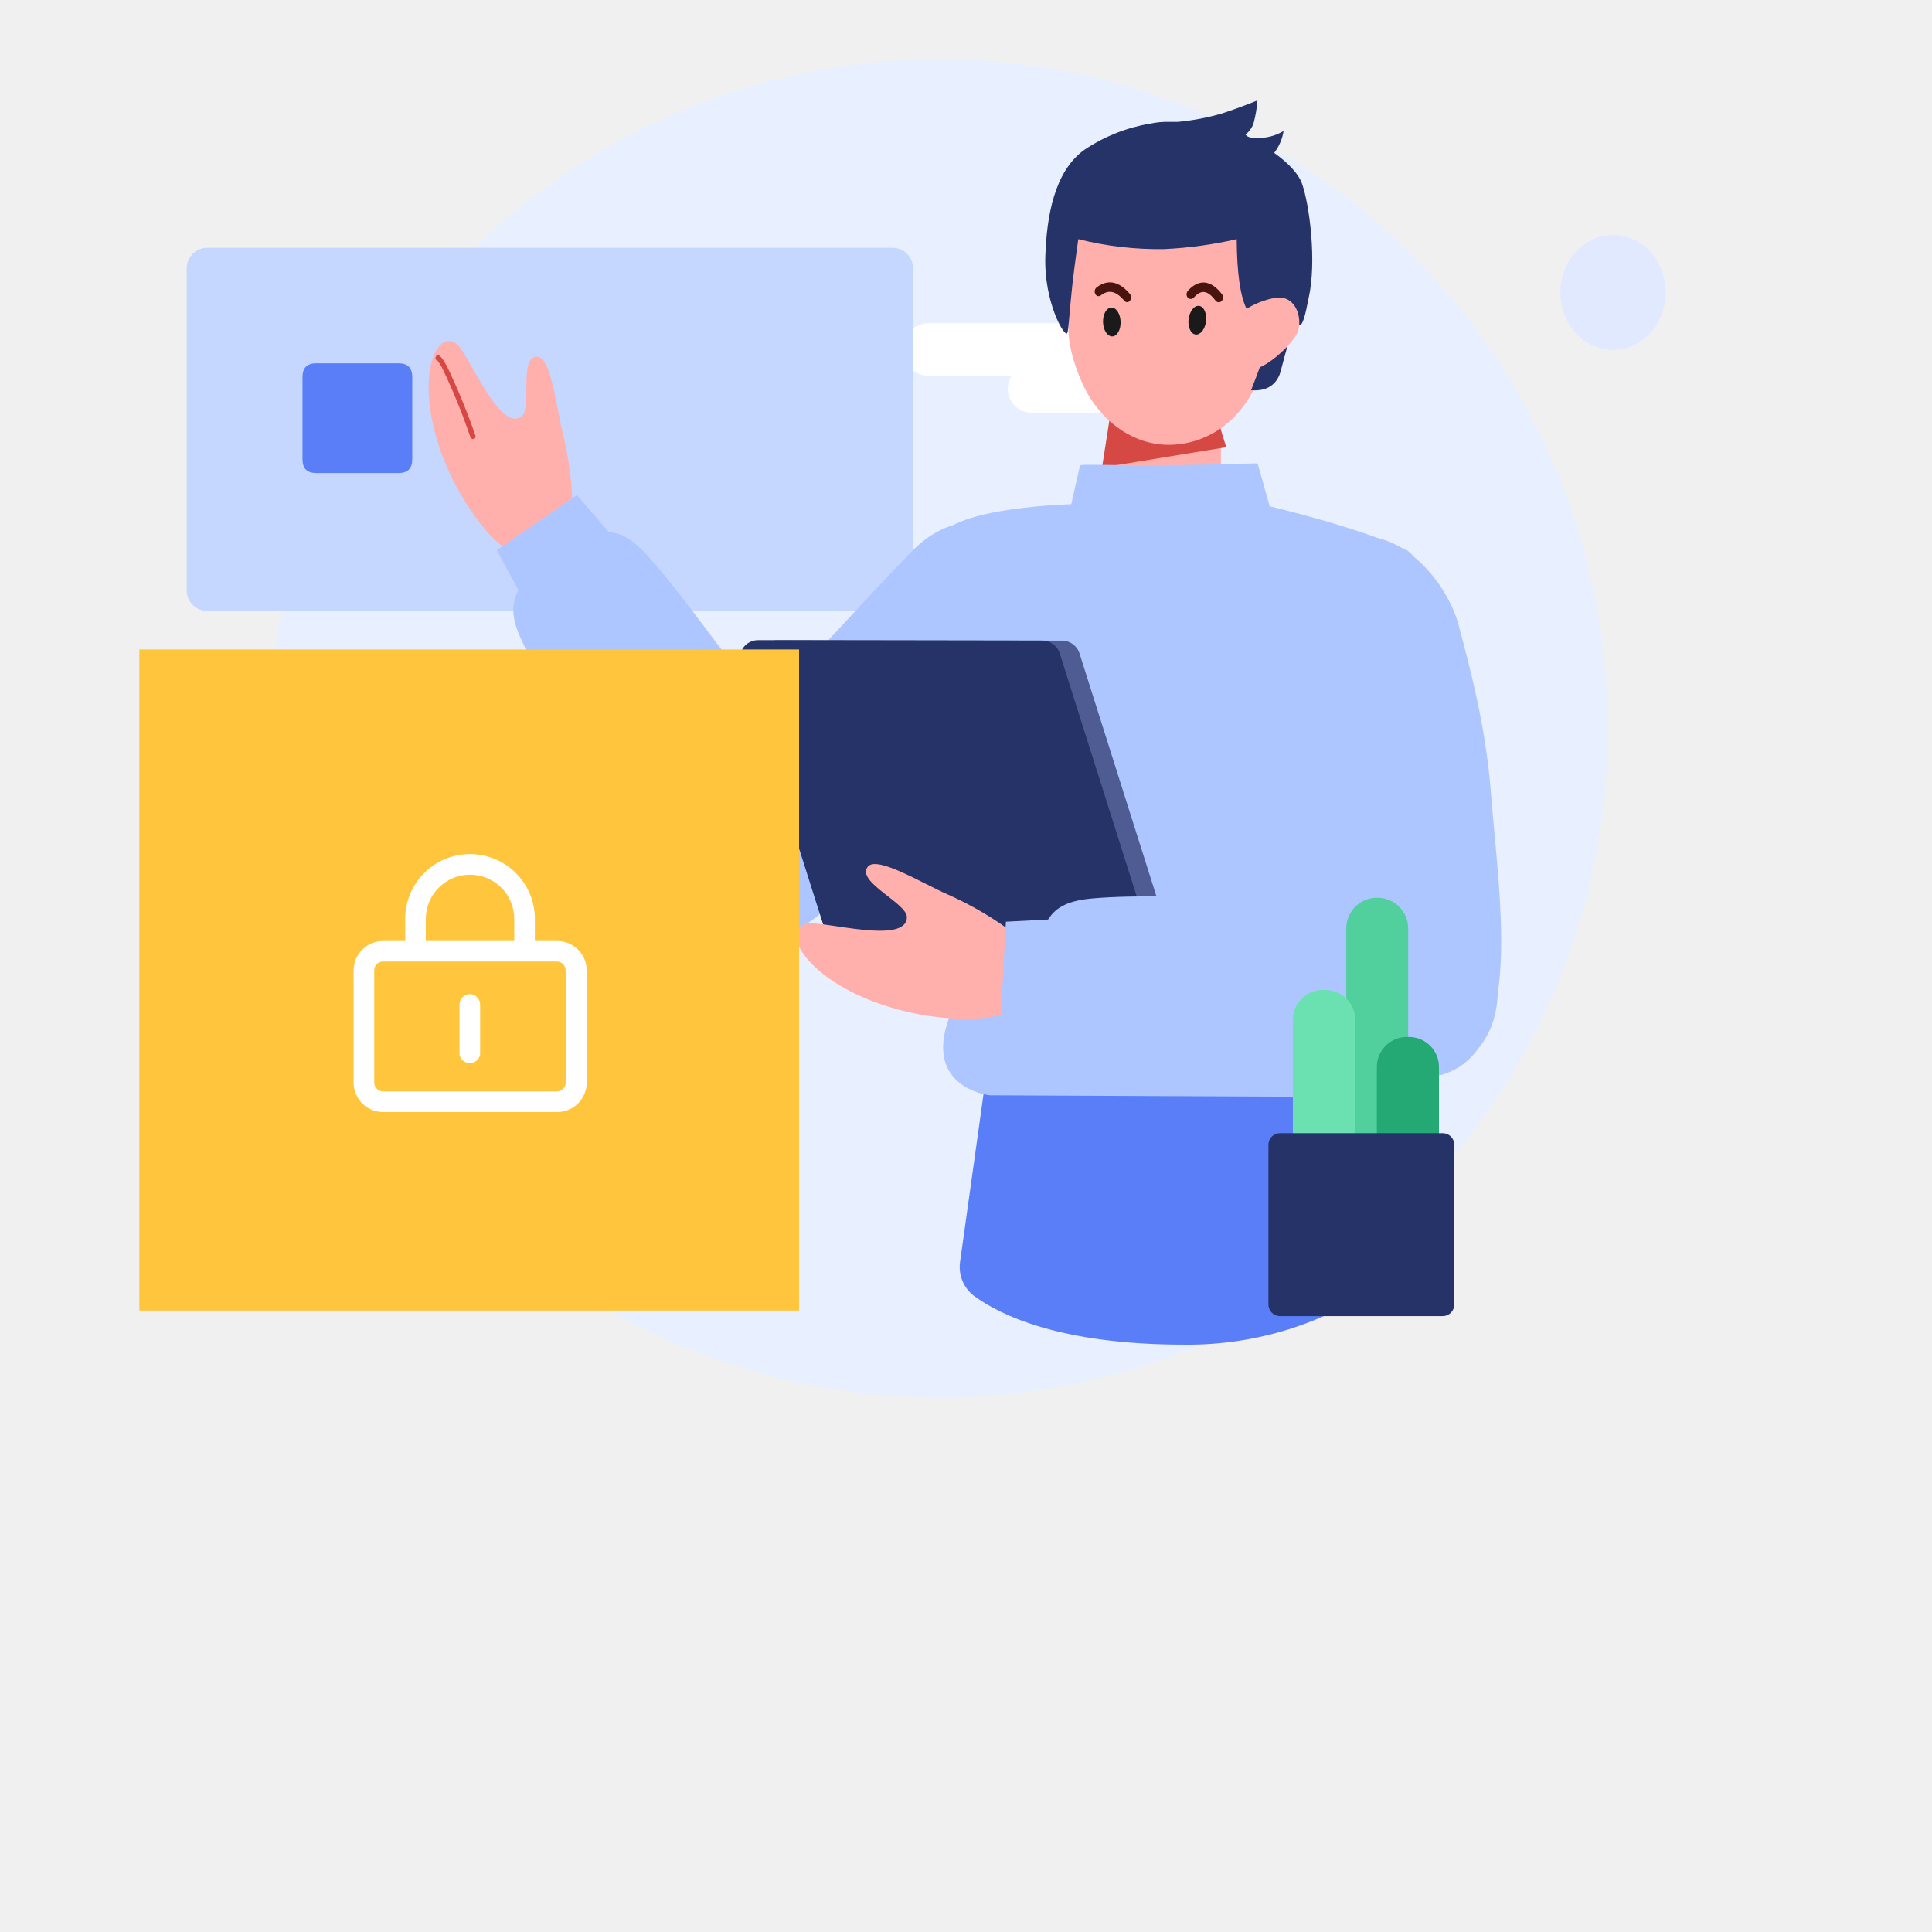
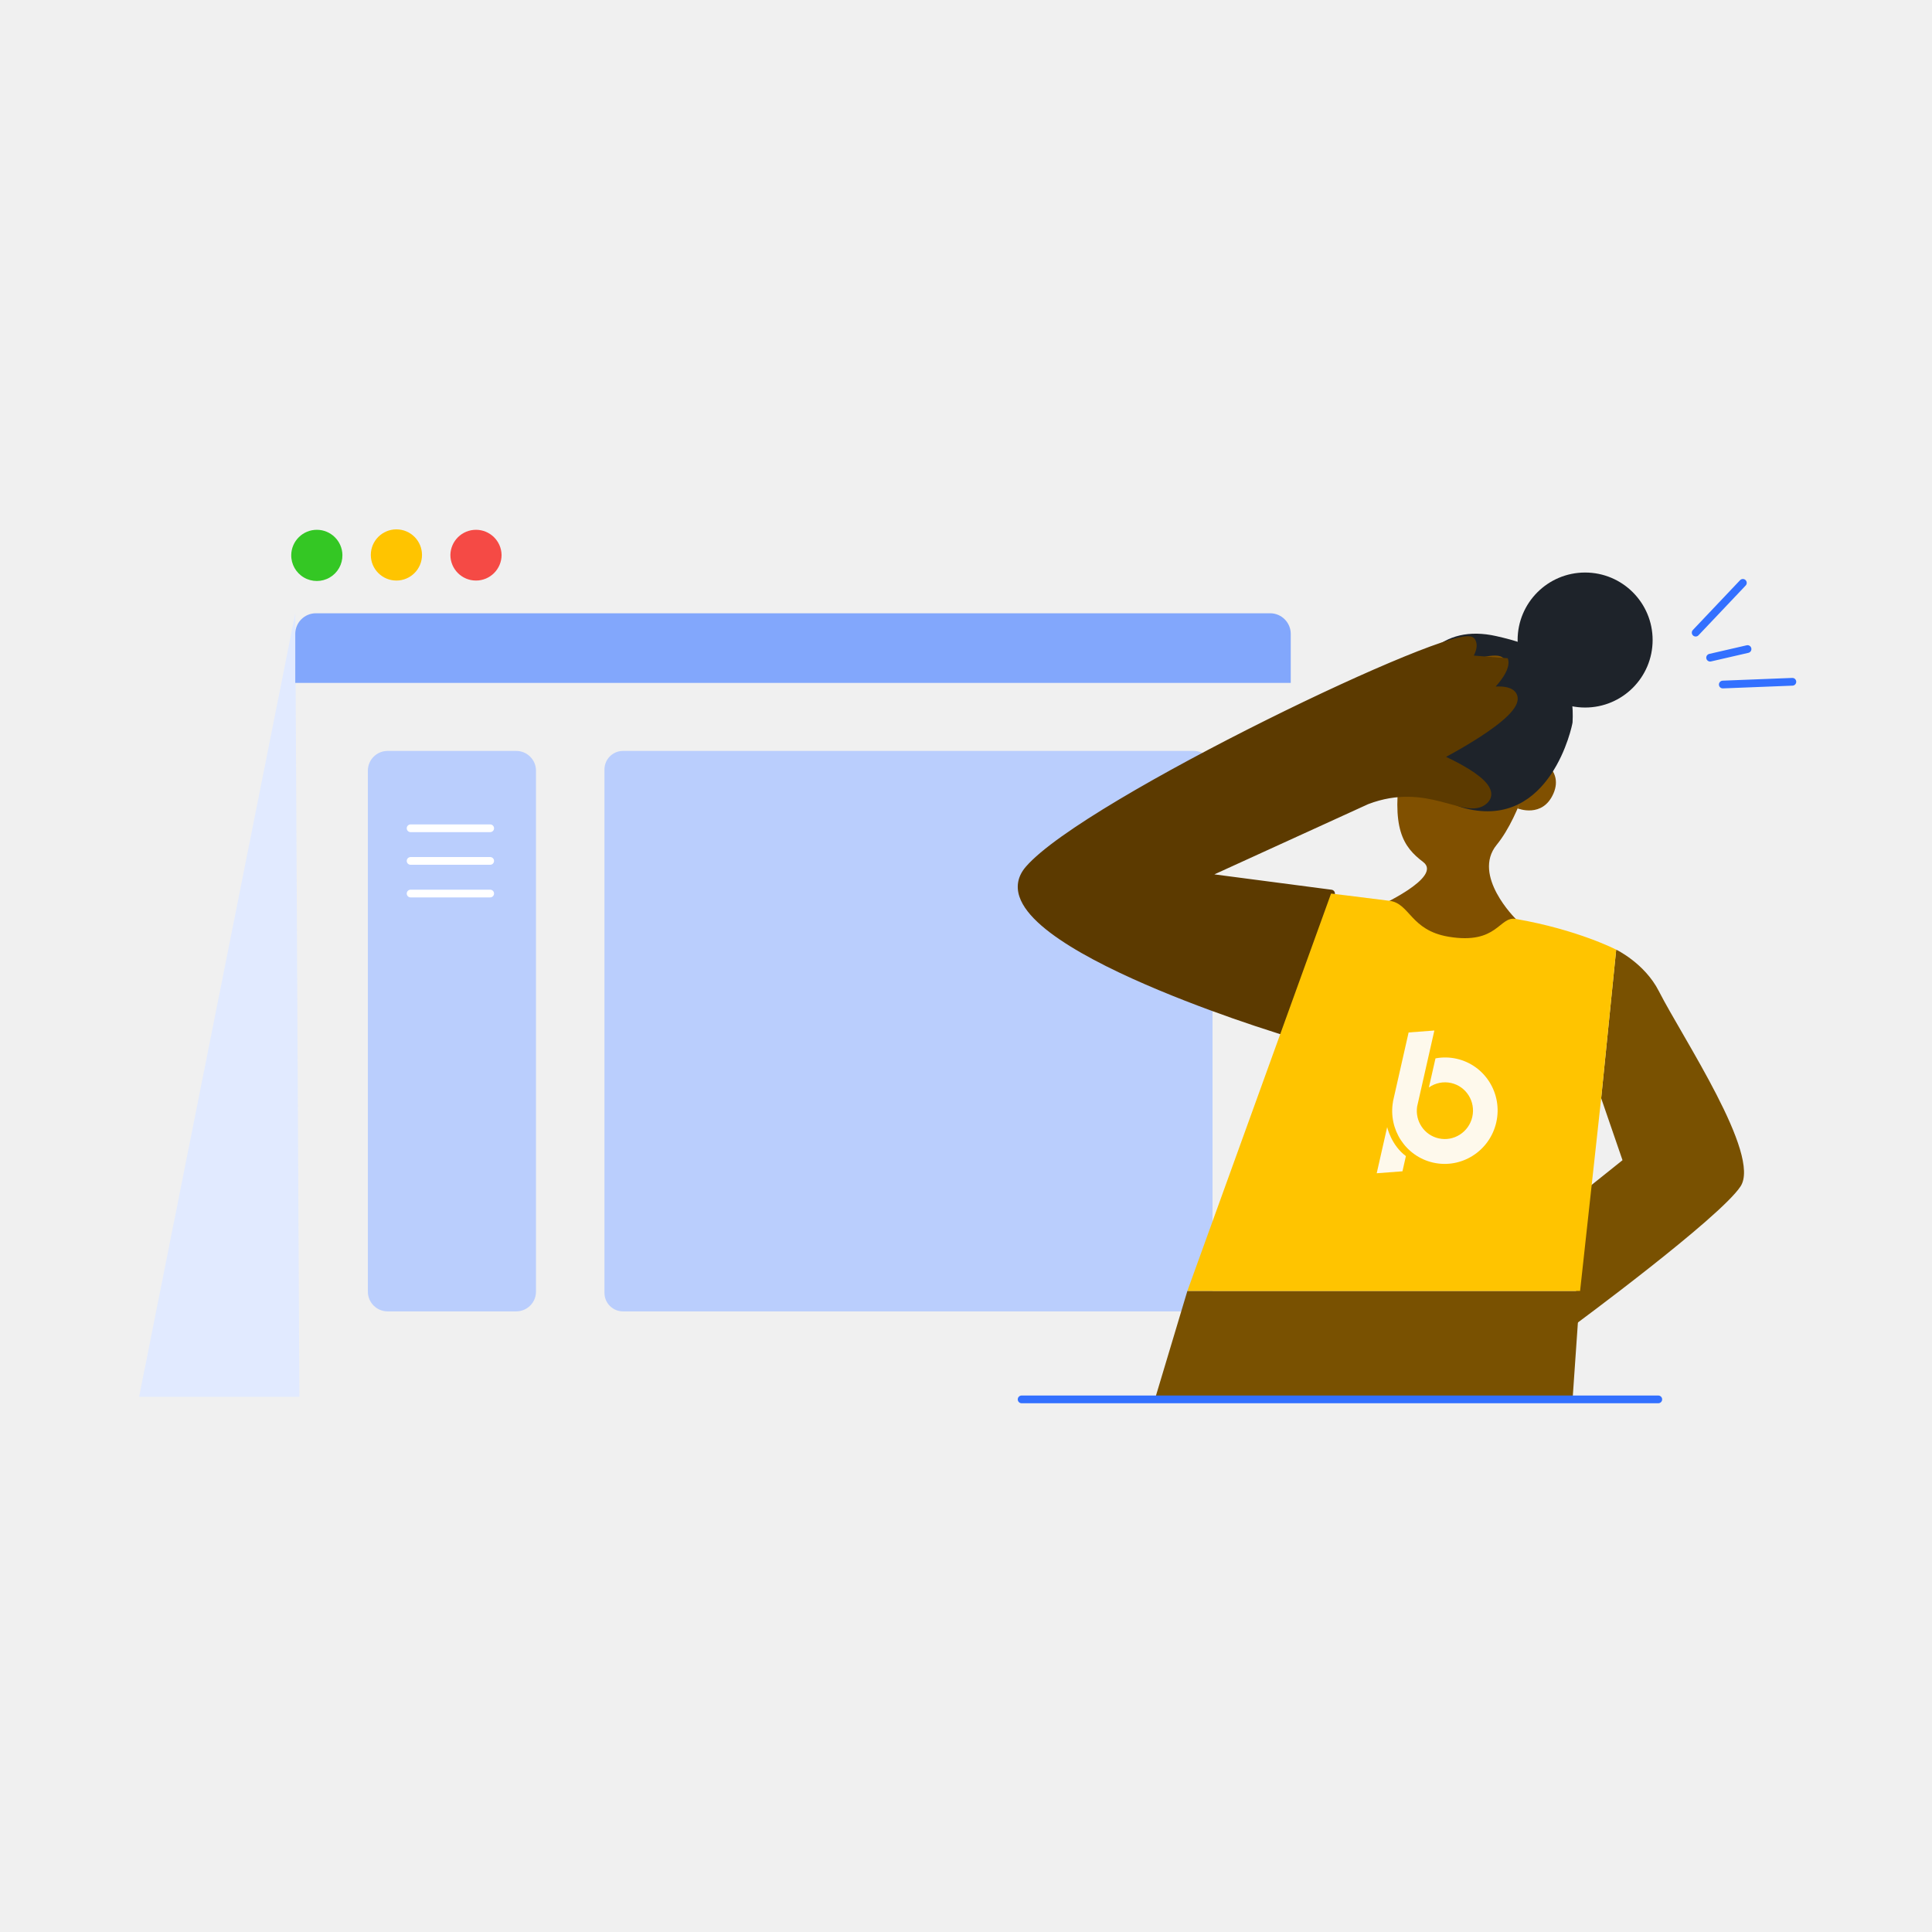
- <svg xmlns="http://www.w3.org/2000/svg" t="1603450704738" class="icon" viewBox="0 0 2023 1024" version="1.1" p-id="21896" width="294" height="294">
-   <path d="M983.587 263.207m-699.894 0a699.894 699.894 0 1 0 1399.787 0 699.894 699.894 0 1 0-1399.787 0Z" fill="#E8EFFF" p-id="21897" />
-   <path d="M1633.882-193.322a59.904 55.11 90 1 0 110.219 0 59.904 55.11 90 1 0-110.219 0Z" fill="#E0E9FF" p-id="21898" />
-   <path d="M972.566-161.138h148.796a27.555 27.555 0 1 1 0 55.11h-148.796a27.555 27.555 0 1 1 0-55.11z" fill="#FFFFFF" p-id="21899" />
-   <path d="M1080.029-117.05h181.862a24.799 24.799 0 0 1 24.799 24.799 24.744 24.744 0 0 1-24.799 24.799h-181.862a24.744 24.744 0 0 1-24.799-24.799 24.799 24.799 0 0 1 24.799-24.799z" fill="#FFFFFF" p-id="21900" />
-   <path d="M217.066-240.055H934.54a21.493 21.493 0 0 1 21.493 21.548v337.216a21.438 21.438 0 0 1-21.493 21.493H217.066a21.493 21.493 0 0 1-21.548-21.493V-218.507a21.548 21.548 0 0 1 21.548-21.548z" fill="#C5D6FF" p-id="21901" />
-   <path d="M316.76-119.089m14.329 0l86.247 0q14.329 0 14.329 14.329l0 86.247q0 14.329-14.329 14.329l-86.247 0q-14.329 0-14.329-14.329l0-86.247q0-14.329 14.329-14.329Z" fill="#597EF7" p-id="21902" />
-   <path d="M1462.326 805.873c-21.493-113.581-26.287-149.072-33.782-177.068-308.89-7.936-394.971-9.479-394.971-9.479s-11.463 82.665-28.271 202.418a37.971 37.971 0 0 0 14.99 35.987c27.169 19.84 90.215 50.756 219.778 50.756a352.702 352.702 0 0 0 207.433-64.589 38.246 38.246 0 0 0 14.825-38.026" fill="#597EF7" p-id="21903" />
-   <path d="M1412.672 628.805l-2.7-58.361-377.887-15.982-4.905 58.031s199.442 18.572 385.768 16.533" fill="#597EF7" p-id="21904" />
-   <path d="M741.105 452.178c71.643 63.707 138.932-15.431 138.932-15.431s49.268-51.858 106.913-116.612c45.025-50.536 79.744-89.223 105.48-124.328 27.555-37.86 25.957-90.16-6.944-119.423-49.985-44.474-97.599-32.515-130.169 0.937-31.743 32.515-73.186 77.76-107.354 114.353C782.437 262.325 740.554 314.404 740.554 314.404s-69.493 75.445 0.551 137.774z" fill="#ADC6FF" p-id="21905" />
-   <path d="M474.759 3.75s38.577 80.405 80.57 80.24c37.971 0 44.088-48.607 44.088-48.607a342.783 342.783 0 0 0-9.865-80.074c-6.889-27.224-12.289-81.011-27.224-81.232-19.399-0.276-4.905 53.787-16.147 62.384-22.76 17.36-55.11-64.478-67.234-75.115-24.083-20.776-51.528 46.347-4.409 142.404" fill="#FFB0AD" p-id="21906" />
-   <path d="M456.904-127.135c2.976-1.598 5.511 1.268 10.416 9.865l0.661 1.212a696.256 696.256 0 0 1 29.869 72.635 2.7 2.7 0 0 1-1.598 3.527 2.755 2.755 0 0 1-3.527-1.653l-1.598-4.299a652.775 652.775 0 0 0-27.555-67.179l-0.882-1.708a41.608 41.608 0 0 0-4.354-6.889l-0.331-0.331a3.692 3.692 0 0 1-0.992-0.386 2.755 2.755 0 0 1-0.441-3.858 2.866 2.866 0 0 1 0.331-0.937z" fill="#D64843" p-id="21907" />
-   <path d="M863.889 326.914s56.873 88.616-15.651 138.546c-74.784 51.472-133.255-31.027-133.255-31.027s-39.679-59.023-88.947-131.602c-30.09-44.088-62.274-93.687-80.515-133.255-19.784-42.6-1.102-61.062 35.16-85.971 43.041-29.649 63.817-37.53 95.505-3.196 30.2 32.79 64.809 81.838 93.356 118.596 54.393 70.155 94.348 127.91 94.348 127.91" fill="#ADC6FF" p-id="21908" />
-   <path d="M520.17 76.55l83.877-57.7 45.025 52.464-95.891 66.077z" fill="#ADC6FF" p-id="21909" />
-   <path d="M1166.552-88.999h111.873v123.446h-111.873z" fill="#FFB0AD" p-id="21910" />
-   <path d="M1161.867-60.838l115.014 6.503 7.109 23.091-130.059 21.272z" fill="#D64843" p-id="21911" />
-   <path d="M1215.93-34.055c45.741 4.023 105.48-26.783 113.526-120.58 8.046-93.797 20.721-125.981-99.198-136.452-109.558-9.589-105.866 44.088-109.889 108.456-0.386 6.172-0.827 12.51-1.378 18.903-1.984 22.43 5.952 46.788 13.833 64.533 17.69 40.12 51.362 62.384 83.105 65.14z" fill="#FFB0AD" p-id="21912" />
-   <path d="M1316.671-394.362a127.689 127.689 0 0 1-4.188 24.359 25.461 25.461 0 0 1-8.322 11.353c2.094 3.196 7.715 4.354 16.974 3.472a49.599 49.599 0 0 0 22.926-7.219 50.921 50.921 0 0 1-9.865 22.981c15.541 11.022 25.681 22.54 29.043 31.909 8.101 22.705 15.651 82.665 6.999 120.249 0 0.661-0.386 1.819-0.661 3.196-1.819 9.203-5.842 30.421-10.085 23.367-4.85-8.101-17.36 47.725-19.564 53.291-4.85 12.124-14.825 17.635-29.925 16.533 15.21-38.869 22.193-60.747 20.942-65.636-1.874-7.33-16.092 0.496-25.846-19.95-6.542-13.596-9.92-37.805-10.14-72.635a430.187 430.187 0 0 1-75.886 10.416 345.979 345.979 0 0 1-89.994-10.416c-2.976 21.548-5.015 36.813-6.007 45.851-3.086 27.996-4.078 49.158-5.511 52.464-2.315 5.511-24.634-31.688-22.981-80.57 1.378-40.891 9.148-88.837 41.167-111.487A175.249 175.249 0 0 1 1204.026-370.004a89.608 89.608 0 0 1 21.107-1.929h8.432a245.073 245.073 0 0 0 46.292-8.873c11.904-3.896 24.177-8.415 36.813-13.557z" fill="#253368" p-id="21913" />
-   <path d="M1251.879-149.236a9.203 15.1 7 1 0 3.68-29.975 9.203 15.1 7 1 0-3.68 29.975Z" fill="#1A1A1A" p-id="21914" />
-   <path d="M1154.995-162.029a15.1 9.203 88 1 0 18.395-0.642 15.1 9.203 88 1 0-18.395 0.642Z" fill="#1A1A1A" p-id="21915" />
-   <path d="M1309.066-112.972c-13.281-3.086-19.84-36.428-16.533-49.599 3.307-13.171 38.136-27.941 51.362-24.91 13.226 3.031 18.848 19.454 15.761 33.066s-37.364 44.474-50.591 41.443z" fill="#FFB0AD" p-id="21916" />
-   <path d="M1148.145-198.447c11.683-9.093 23.697-6.558 34.995 6.778 1.626 2.094 1.626 5.015 0 7.109a3.637 3.637 0 0 1-5.842 0c-8.762-10.361-16.533-12.014-24.799-5.511a3.692 3.692 0 0 1-5.511-1.433 5.511 5.511 0 0 1 1.157-6.944zM1243.705-194.865c11.628-13.006 24.469-11.518 35.987 3.637a5.511 5.511 0 0 1-0.551 6.999 4.188 4.188 0 0 1-6.338-0.496c-8.377-11.022-15.1-11.793-22.76-3.196a4.243 4.243 0 0 1-6.393 0 5.511 5.511 0 0 1 0.055-6.944z" fill="#49140D" p-id="21917" />
-   <path d="M1317.387-12.507l12.069 43.151s95.56 22.485 142.955 45.686c51.032 25.02 12.62 361.961-8.156 464.299 21.107 106.637-42.82 108.511-42.82 108.511l-385.327-1.764s-75.004-8.101-38.577-90.325c2.48-70.32-41.002-436.028-15.1-492.516 15.1-33.066 139.262-36.042 139.262-36.042l8.873-39.238a2.149 2.149 0 0 1 1.929-1.819c10.085-1.102 63.707 2.149 182.744-1.764a2.204 2.204 0 0 1 2.149 1.984" fill="#ADC6FF" p-id="21918" />
-   <path d="M1212.844 528.064l-297.593-0.496a19.068 19.068 0 0 1-18.241-13.392L796.214 195.753a19.178 19.178 0 0 1 18.296-24.965l297.593 0.496a19.178 19.178 0 0 1 18.241 13.392l100.851 318.424a19.178 19.178 0 0 1-18.296 24.965" fill="#4E5C93" p-id="21919" />
-   <path d="M1192.233 528.009l-297.593-0.496a19.068 19.068 0 0 1-18.241-13.337l-100.906-318.424a19.178 19.178 0 0 1 18.296-24.965l297.593 0.441a19.178 19.178 0 0 1 18.241 13.392l100.906 318.424a19.178 19.178 0 0 1-18.296 24.965" fill="#253368" p-id="21920" />
-   <path d="M1379.22 532.639s24.524 111.377 120.525 95.505c97.875-16.147 71.092-176.351 61.282-298.805-5.511-69.879-22.044-130.279-33.562-173.816-12.4-47.009-60.621-99.528-105.811-92.088-68.336 11.297-98.481 79.964-92.805 128.02 5.511 46.733 14.439 123.556 21.713 174.918 13.943 98.757 28.657 166.266 28.657 166.266" fill="#ADC6FF" p-id="21921" />
-   <path d="M959.229 562.012s90.325 19.178 116.667-15.321c23.863-31.192-11.793-67.069-11.793-67.069a357.662 357.662 0 0 0-71.643-42.49c-26.728-11.573-74.233-41.112-83.822-29.043-12.51 15.761 41.002 38.026 40.947 52.685 0 29.649-88.176 3.417-104.708 6.834-32.294 6.613 5.842 72.304 114.408 94.403" fill="#FFB0AD" p-id="21922" />
-   <path d="M1464.475 443.03s108.566 9.424 103.661 100.465c-5.07 93.687-109.668 89.608-109.668 89.608s-73.461-4.574-164.117-10.085c-55.11-3.362-116.337-8.322-160.149-18.241-47.394-11.022-50.701-37.695-48.276-83.216 2.921-54.008 9.644-76.051 57.81-80.295 45.962-4.023 108.015-1.378 156.236-1.488 91.923-0.276 164.503 3.472 164.503 3.472" fill="#ADC6FF" p-id="21923" />
-   <path d="M1047.625 570.83l5.676-105.204 71.532-3.747-6.558 120.36z" fill="#ADC6FF" p-id="21924" />
-   <path d="M821.289 531.261c-0.424 180.11-146.702 325.814-326.817 325.533-180.115-0.287-325.935-146.449-325.792-326.564 0.143-180.11 146.19-326.046 326.305-326.046 180.407 0.215 326.487 146.614 326.305 327.021" fill="#FFC53D" p-id="21925" />
-   <path d="M145.92 872.776h690.8V180.543H145.92z" fill="#FFC53D" p-id="21926" />
-   <path d="M583.215 485.85h-23.146v-23.146c0-37.497-30.399-67.895-67.895-67.895s-67.895 30.399-67.895 67.895v23.146h-23.146a30.861 30.861 0 0 0-30.861 30.861V634.041a30.861 30.861 0 0 0 30.861 30.861h181.862A30.861 30.861 0 0 0 614.352 634.041V516.712a30.806 30.806 0 0 0-31.137-30.861z m-137.333-23.146a46.292 46.292 0 0 1 92.584 0v23.146h-92.584v-23.146zM592.308 634.041a9.258 9.258 0 0 1-9.258 9.258h-181.862A9.314 9.314 0 0 1 391.874 634.041V516.712A9.264 9.264 0 0 1 401.133 507.288h181.862A9.258 9.258 0 0 1 592.308 516.712V634.041z" fill="#FFFFFF" p-id="21927" />
-   <path d="M492.174 541.401a11.022 11.022 0 0 0-11.022 11.022v52.464a11.022 11.022 0 0 0 21.603 0v-52.464a11.022 11.022 0 0 0-11.022-11.022h0.441z" fill="#FFFFFF" p-id="21928" />
-   <path d="M1352.823 803.007h43.702v-43.812H1352.823z" fill="#ADC6FF" p-id="21929" />
-   <path d="M1474.505 694.661h-64.809v-222.092a32.074 32.074 0 0 1 32.239-32.019h0.331a32.129 32.129 0 0 1 32.239 32.019V694.661z" fill="#51CF9D" p-id="21930" />
-   <path d="M1506.744 733.238h-65.029v-115.73a31.357 31.357 0 0 1 31.523-31.192h1.984a31.357 31.357 0 0 1 31.523 31.192v115.73z" fill="#24A974" p-id="21931" />
-   <path d="M1418.954 694.661h-65.195v-126.312a31.468 31.468 0 0 1 31.578-31.357h2.204a31.523 31.523 0 0 1 31.633 31.357L1418.954 694.661z" fill="#6BE1B2" p-id="21932" />
-   <path d="M1510.602 878.617h-170.234a12.124 12.124 0 0 1-12.179-12.069V699.07a12.069 12.069 0 0 1 12.179-12.014h170.234a12.069 12.069 0 0 1 12.179 12.014v167.478a12.124 12.124 0 0 1-12.179 12.069" fill="#253369" p-id="21933" />
+ <svg xmlns="http://www.w3.org/2000/svg" t="1603450519098" class="icon" viewBox="0 0 2048 1024" version="1.1" p-id="22764" width="364" height="364">
+   <path d="M147.456 968.688h169.902l-4.358-830.587L147.456 968.679z" fill="#E1EAFF" p-id="22765" />
+   <path d="M410.886 878.117h136.356a20.931 20.931 0 0 0 20.931-20.931V304.947a20.931 20.931 0 0 0-20.931-20.931H410.886a20.931 20.931 0 0 0-20.931 20.931v552.239a20.931 20.931 0 0 0 20.931 20.931M660.39 878.117h605.323a19.628 19.628 0 0 0 19.62-19.628v-554.844a19.62 19.62 0 0 0-19.62-19.628H660.39a19.628 19.628 0 0 0-19.628 19.628v554.844a19.628 19.628 0 0 0 19.628 19.628" fill="#BACEFD" p-id="22766" />
+   <path d="M477.43 76.276a27.132 27.132 0 1 0 54.264 0 27.132 27.132 0 0 0-54.256 0" fill="#F54A45" p-id="22767" />
+   <path d="M393.077 76.276a27.124 27.124 0 1 0 54.256 0.008 27.124 27.124 0 0 0-54.256-0.008" fill="#FFC400" p-id="22768" />
+   <path d="M308.724 76.276a27.132 27.132 0 1 0 54.256 0 27.132 27.132 0 0 0-54.256 0" fill="#34C724" p-id="22769" />
+   <path d="M313 211.886h1055.244v-51.921a21.873 21.873 0 0 0-21.864-21.873H334.864a21.873 21.873 0 0 0-21.873 21.873v51.921z" fill="#82A7FC" p-id="22770" />
+   <path d="M1627.013 289.661s-13.885 61.309-40.468 93.88c-26.591 32.571 20.234 78.545 20.234 78.545s-5.628 42.148-71.729 39.281c-66.093-2.875-75.678-51.732-75.678-51.732s70.689-31.621 49.234-47.89c-21.455-16.286-34.382-35.447-23.372-103.465 11.018-68.01 59.875-73.753 101.31-64.176 41.427 9.576 40.468 55.558 40.468 55.558z" fill="#805000" p-id="22771" />
+   <path d="M1758.454 538.657c25.444 49.971 108.634 173.425 86.606 206.954-22.036 33.522-178.078 148.48-178.078 148.48l14.631-145.58 38.314-30.654-22.61-65.7 15.909-157.499s30.155 14.385 45.228 43.991" fill="#795101" p-id="22772" />
+   <path d="M1627.005 289.669s31.293 12.452 19.8 39.264c-11.502 26.829-38.06 15.999-38.06 15.999l18.26-55.271z" fill="#805000" p-id="22773" />
+   <path d="M1666.982 253.706c-0.156 2.867-23.06 113.803-113.418 91.267-90.358-22.544-84.795-209.379 32.711-182.632 37.085 8.438 84.386 22.528 80.708 91.357" fill="#1E232A" p-id="22774" />
+   <path d="M1523.548 290.628s68.968 28.738 49.816 45.982c-19.161 17.244-59.392-24.904-124.535 0l-176.259 80.47 138.412 18.137-52.38 145.179s-329.343-100.098-268.034-170.983c61.301-70.885 457.499-260.014 469.385-241.689 11.395 17.58-58.13 72.237-63.709 62.554-9.093-15.802 91.488-61.334 98.189-43.106 7.995 21.725-75.293 81.961-83.321 68.092-8.634-14.926 83.321-48.939 92.905-29.778 9.576 19.169-80.47 65.143-80.47 65.143" fill="#805000" p-id="22775" />
+   <path d="M1130.226 381.256c-16.663 11.878-29.229 22.364-36.561 30.835-6.742 7.807-7.963 15.622-5.292 23.74 2.793 8.479 9.978 17.613 20.898 27.116 21.783 18.94 56.738 37.896 94.02 54.804 37.183 16.876 76.308 31.564 106.168 42.033a1595.277 1595.277 0 0 0 46.621 15.54l49.324-136.708-133.366-17.474a4.096 4.096 0 0 1-1.171-7.782l176.259-80.478a4.424 4.424 0 0 1 0.246-0.098c33.694-12.886 61.006-8.38 81.986-3.015 3.506 0.901 6.75 1.794 9.798 2.63 6.234 1.72 11.592 3.195 16.441 3.932 7.037 1.065 11.6 0.328 15.032-2.761 1.655-1.499 2.023-2.744 1.999-3.801-0.025-1.253-0.631-2.974-2.261-5.186-3.293-4.465-9.552-9.339-16.908-13.959a220.086 220.086 0 0 0-21.209-11.551 282.337 282.337 0 0 0-7.43-3.432l-2.114-0.918-0.549-0.246-0.139-0.049-0.033-0.016h-0.008a4.104 4.104 0 0 1-0.287-7.43l0.057-0.033 0.188-0.09 0.737-0.385 2.81-1.475a542.966 542.966 0 0 0 9.994-5.431 505.962 505.962 0 0 0 29.663-17.76c10.592-6.898 20.677-14.262 27.468-20.972 3.416-3.375 5.784-6.373 7.037-8.88 1.262-2.507 1.098-3.867 0.713-4.637-0.451-0.901-1.614-1.966-4.448-2.703-2.81-0.713-6.66-0.926-11.362-0.573-2.58 0.188-5.333 0.541-8.217 1.032-4.702 4.399-9.83 8.716-15.049 12.739-10.568 8.135-21.75 15.237-30.933 19.44-4.547 2.089-8.88 3.588-12.534 4.022-3.4 0.41-7.938 0.033-10.248-3.957-2.277-3.949-0.737-7.963 1.368-10.83 2.13-2.9 5.521-5.693 9.445-8.29 7.946-5.243 19.268-10.428 31.015-14.475a170.451 170.451 0 0 1 23.069-6.275c3.883-3.744 7.373-7.487 10.256-11.084 3.277-4.08 5.652-7.823 6.971-11.026 1.352-3.26 1.393-5.423 0.901-6.75-0.049-0.139-0.41-0.991-3.236-1.393-2.728-0.377-6.66-0.123-11.6 0.819-6.119 1.171-13.312 3.301-20.84 6.062-4.956 6.185-11.239 12.501-17.744 18.227-8.479 7.455-17.564 14.115-24.994 18.317-3.678 2.089-7.184 3.711-10.134 4.448a11.928 11.928 0 0 1-4.669 0.344 6.39 6.39 0 0 1-4.678-3.088c-2.359-4.104-0.647-8.413 1.516-11.526 2.261-3.244 5.874-6.554 10.134-9.757 8.585-6.455 20.816-13.206 33.399-18.817 4.014-1.794 8.102-3.482 12.141-5.014 0.827-1.09 1.597-2.163 2.31-3.219 2.367-3.531 3.899-6.636 4.555-9.167 0.516-1.966 0.434-3.301 0.098-4.211a14.655 14.655 0 0 0-2.998 0.098c-3.211 0.352-7.832 1.393-13.812 3.154-11.887 3.498-28.426 9.593-48.267 17.711-39.657 16.212-92.111 40.305-146.153 67.199-54.043 26.894-109.584 56.566-155.419 83.911-22.921 13.672-43.368 26.739-59.974 38.576z m432.087-198.296c1.04-2.048 1.851-4.096 2.367-6.07 0.991-3.793 0.983-7.881-1.286-11.387-1.319-2.04-3.506-2.703-5.005-2.949a20.685 20.685 0 0 0-5.439 0.016c-3.932 0.434-9.101 1.638-15.221 3.441-12.288 3.613-29.131 9.83-49.062 17.981-39.895 16.31-92.545 40.493-146.702 67.453-54.157 26.952-109.896 56.721-155.959 84.206-23.036 13.738-43.688 26.935-60.531 38.937-16.785 11.96-30.007 22.905-38.003 32.145-8.577 9.921-10.478 20.734-6.881 31.662 3.482 10.559 11.977 20.873 23.306 30.728 22.733 19.767 58.614 39.125 96.002 56.091 37.495 17.015 76.866 31.785 106.848 42.303a1598.923 1598.923 0 0 0 46.948 15.647l2.761 0.86 0.713 0.213 0.229 0.074h0.008l1.196-3.916-1.196 3.916a4.096 4.096 0 0 0 5.046-2.523l52.38-145.179a4.071 4.071 0 0 0-3.318-5.456l-124.248-16.278 163.144-74.482c31.392-11.969 56.73-7.856 76.915-2.687 3.072 0.786 6.103 1.614 9.044 2.425 6.529 1.802 12.657 3.49 17.998 4.301 7.93 1.204 15.589 0.762 21.742-4.776 3.121-2.818 4.792-6.242 4.71-10.06-0.082-3.621-1.72-6.963-3.858-9.88-4.26-5.767-11.649-11.313-19.137-16.032a229.106 229.106 0 0 0-24.928-13.361c1.909-1.032 4.121-2.245 6.562-3.604a514.015 514.015 0 0 0 30.155-18.047c10.715-6.98 21.357-14.705 28.754-22.012 3.678-3.629 6.775-7.373 8.61-11.043 1.835-3.67 2.72-7.946 0.705-11.96-1.942-3.899-5.751-5.947-9.74-6.971-3.621-0.926-7.905-1.147-12.468-0.909 1.286-1.442 2.507-2.867 3.637-4.284 3.539-4.407 6.423-8.831 8.159-13.025 1.704-4.129 2.523-8.602 1.008-12.706m-61.743 16.032c-10.551 4.981-20.324 10.576-27.263 15.794-3.998 3.006-6.799 5.702-8.331 7.889-0.467 0.68-0.762 1.229-0.934 1.655a0.598 0.598 0 0 1 0.057-0.016c1.876-0.467 4.628-1.663 8.077-3.621 6.816-3.858 15.442-10.15 23.618-17.342 1.63-1.425 3.219-2.884 4.776-4.358z m22.397 27.451c-2.286 0.688-4.579 1.434-6.857 2.22-11.362 3.924-22.004 8.839-29.18 13.574-3.629 2.392-6.078 4.555-7.356 6.308a4.571 4.571 0 0 0-0.885 1.679l-0.008 0.082c0.246 0.082 0.868 0.197 2.195 0.033 2.408-0.287 5.841-1.384 10.101-3.334 8.438-3.867 19.087-10.584 29.344-18.481 0.885-0.688 1.769-1.376 2.646-2.081z m-44.433 23.781s0.016 0 0.049 0.033c-0.041-0.016-0.057-0.033-0.049-0.033z m0.156 0.18l-0.008-0.025z" fill="#5C3A00" p-id="22776" />
+   <path d="M1904.075 210.559a4.096 4.096 0 0 1-3.932 4.26l-73.679 2.9a4.096 4.096 0 1 1-0.319-8.184l73.679-2.908a4.096 4.096 0 0 1 4.252 3.932zM1850.327 102.883a4.096 4.096 0 0 1 0.156 5.792l-50.029 52.781a4.096 4.096 0 0 1-5.947-5.636l50.029-52.781a4.096 4.096 0 0 1 5.792-0.156zM1856.455 175.112a4.096 4.096 0 0 1-3.072 4.915l-39.657 9.134a4.096 4.096 0 0 1-1.843-7.987l39.657-9.134a4.096 4.096 0 0 1 4.915 3.072z" fill="#3370FF" p-id="22777" />
+   <path d="M1751.851 166.461a71.549 71.549 0 0 1-71.549 71.557 71.557 71.557 0 1 1 71.549-71.549" fill="#1E232A" p-id="22778" />
+   <path d="M1258.668 856.449l-34.488 114.95h442.81l7.971-114.95h-416.293z" fill="#795101" p-id="22779" />
+   <path d="M1410.982 435.216s26.706 3.17 62.054 7.692c21.545 2.769 22.11 31.277 62.472 38.044 52.044 8.724 53.453-21.963 71.262-18.858 65.978 11.502 106.455 32.571 106.455 32.571l-15.909 157.499-22.356 204.292h-416.293l152.314-421.241z" fill="#FFC400" p-id="22780" />
+   <path d="M1502.224 660.955c-2.359 15.45 7.471 30.286 22.79 33.751 16.032 3.637 32.006-6.554 35.676-22.749 3.67-16.204-6.349-32.285-22.381-35.922a29.598 29.598 0 0 0-23.626 4.719l6.988-30.835a55.181 55.181 0 0 1 22.462 0.41c30.081 6.824 48.882 36.987 41.992 67.387-6.889 30.392-36.856 49.512-66.937 42.697-29.245-6.636-47.833-35.332-42.508-64.856l-0.057-0.016 16.564-73.097 27.296-2.056-18.26 80.568z m-31.769 21.848s4.293 19.161 19.857 30.704l-3.645 16.114-27.296 2.081 11.084-48.906z" fill="#FEF9EC" p-id="22781" />
+   <path d="M1078.862 971.407a4.096 4.096 0 0 1 4.096-4.096h674.898a4.096 4.096 0 1 1 0 8.192h-674.898a4.096 4.096 0 0 1-4.096-4.096z" fill="#3370FF" p-id="22782" />
+   <path d="M431.17 366.002a4.096 4.096 0 0 1 4.096-4.096h84.345a4.096 4.096 0 0 1 0 8.192H435.257a4.096 4.096 0 0 1-4.096-4.096zM431.17 400.605a4.096 4.096 0 0 1 4.096-4.096h84.345a4.096 4.096 0 0 1 0 8.192H435.257a4.096 4.096 0 0 1-4.096-4.096zM431.17 435.2a4.096 4.096 0 0 1 4.096-4.096h84.345a4.096 4.096 0 0 1 0 8.192H435.257a4.096 4.096 0 0 1-4.096-4.096z" fill="#FFFFFF" p-id="22783" />
</svg>
